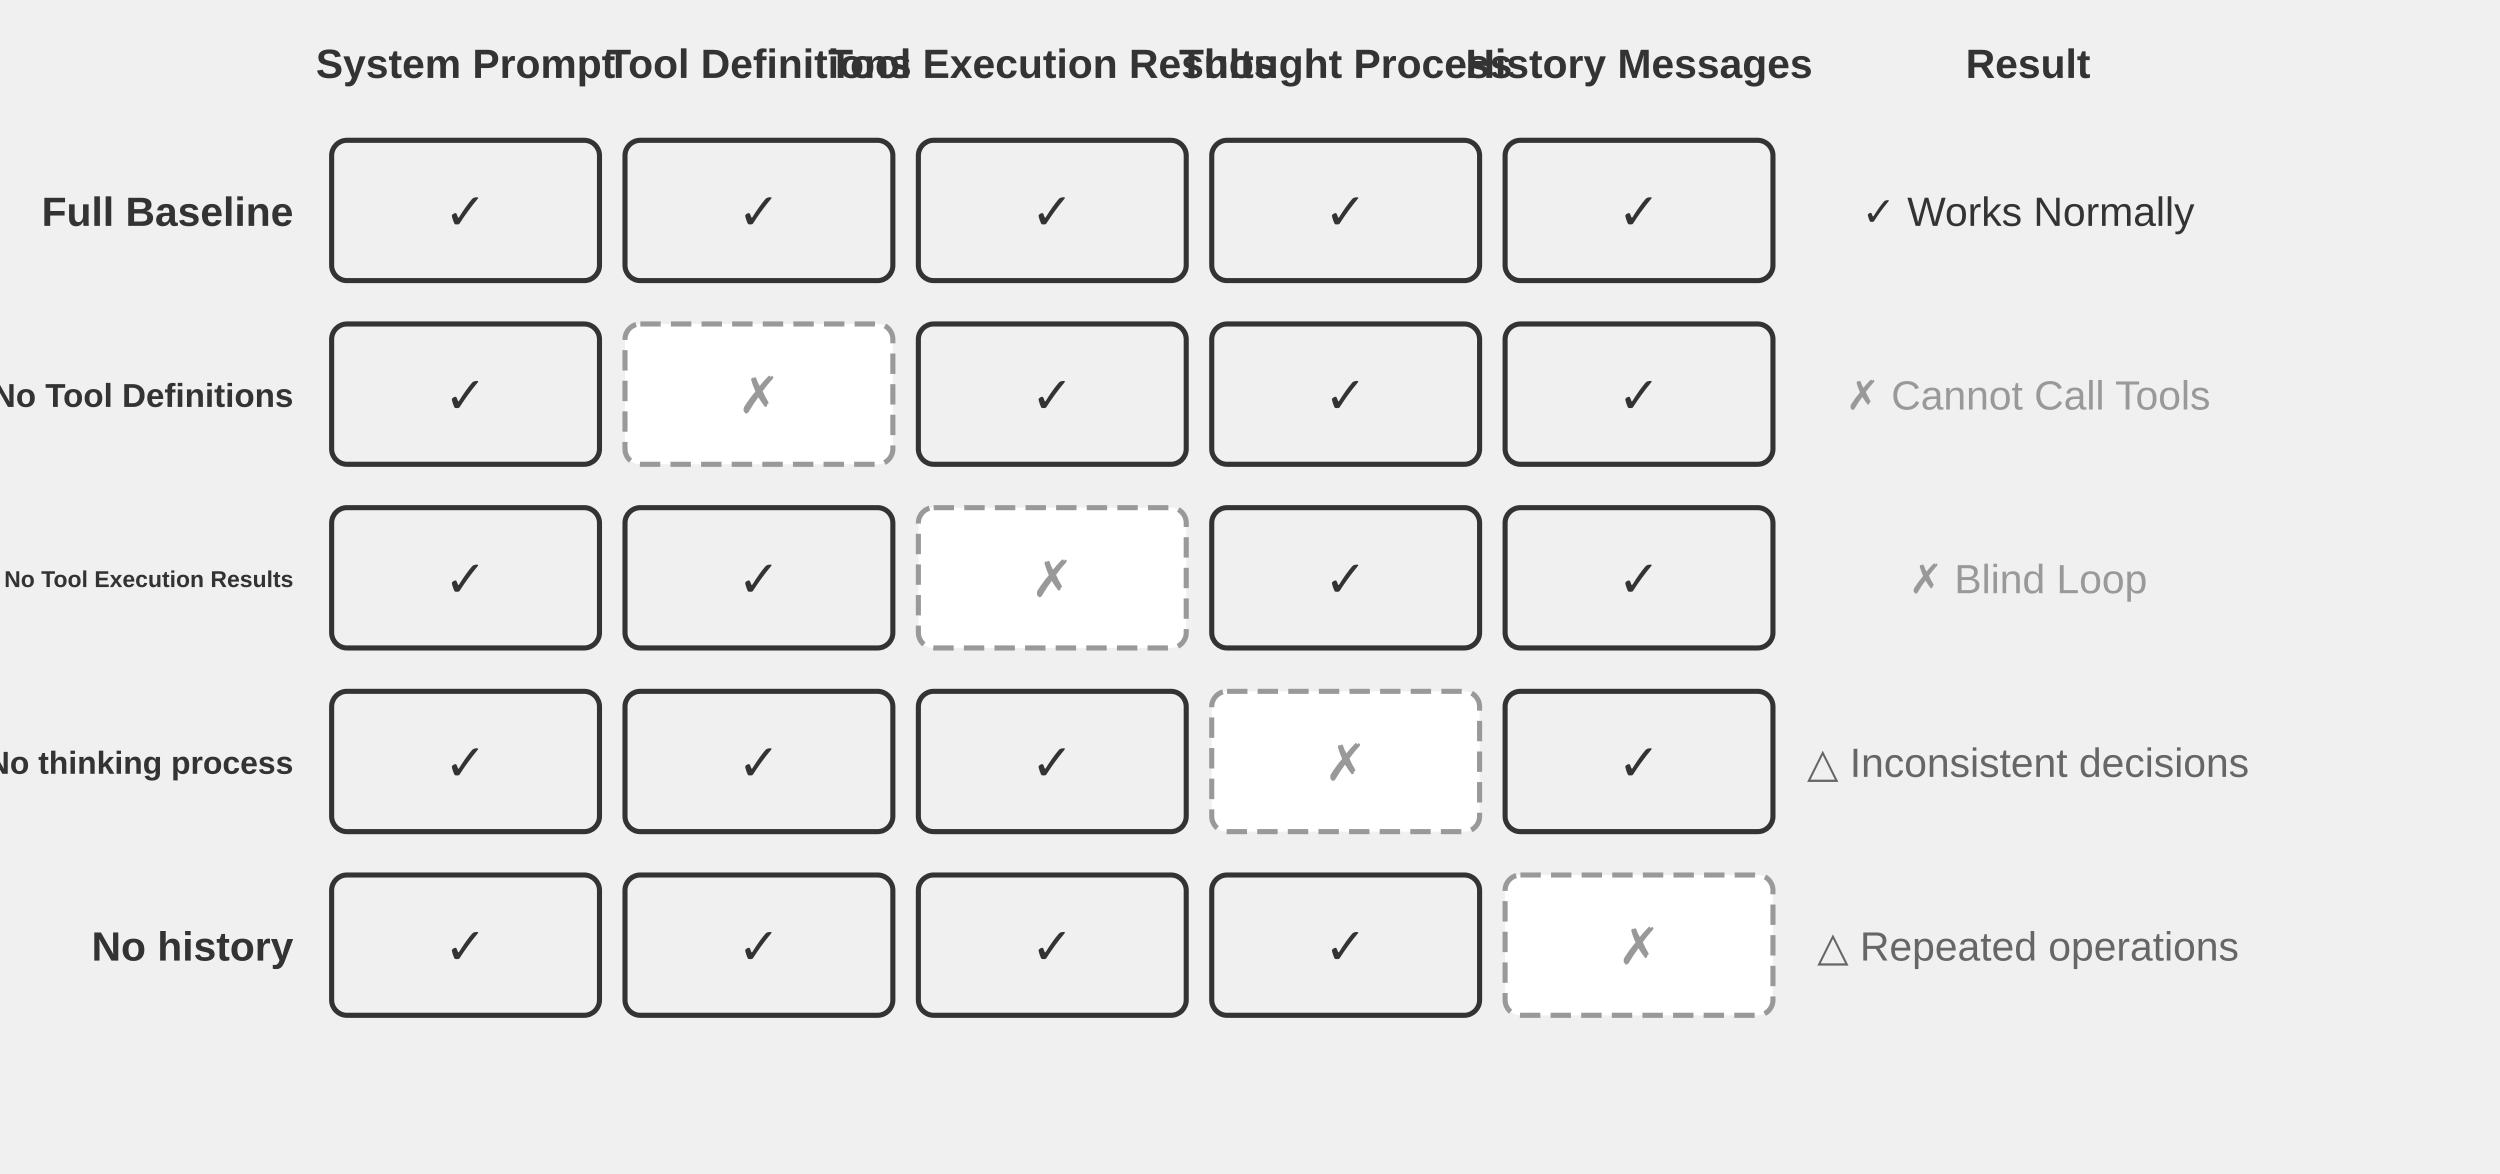
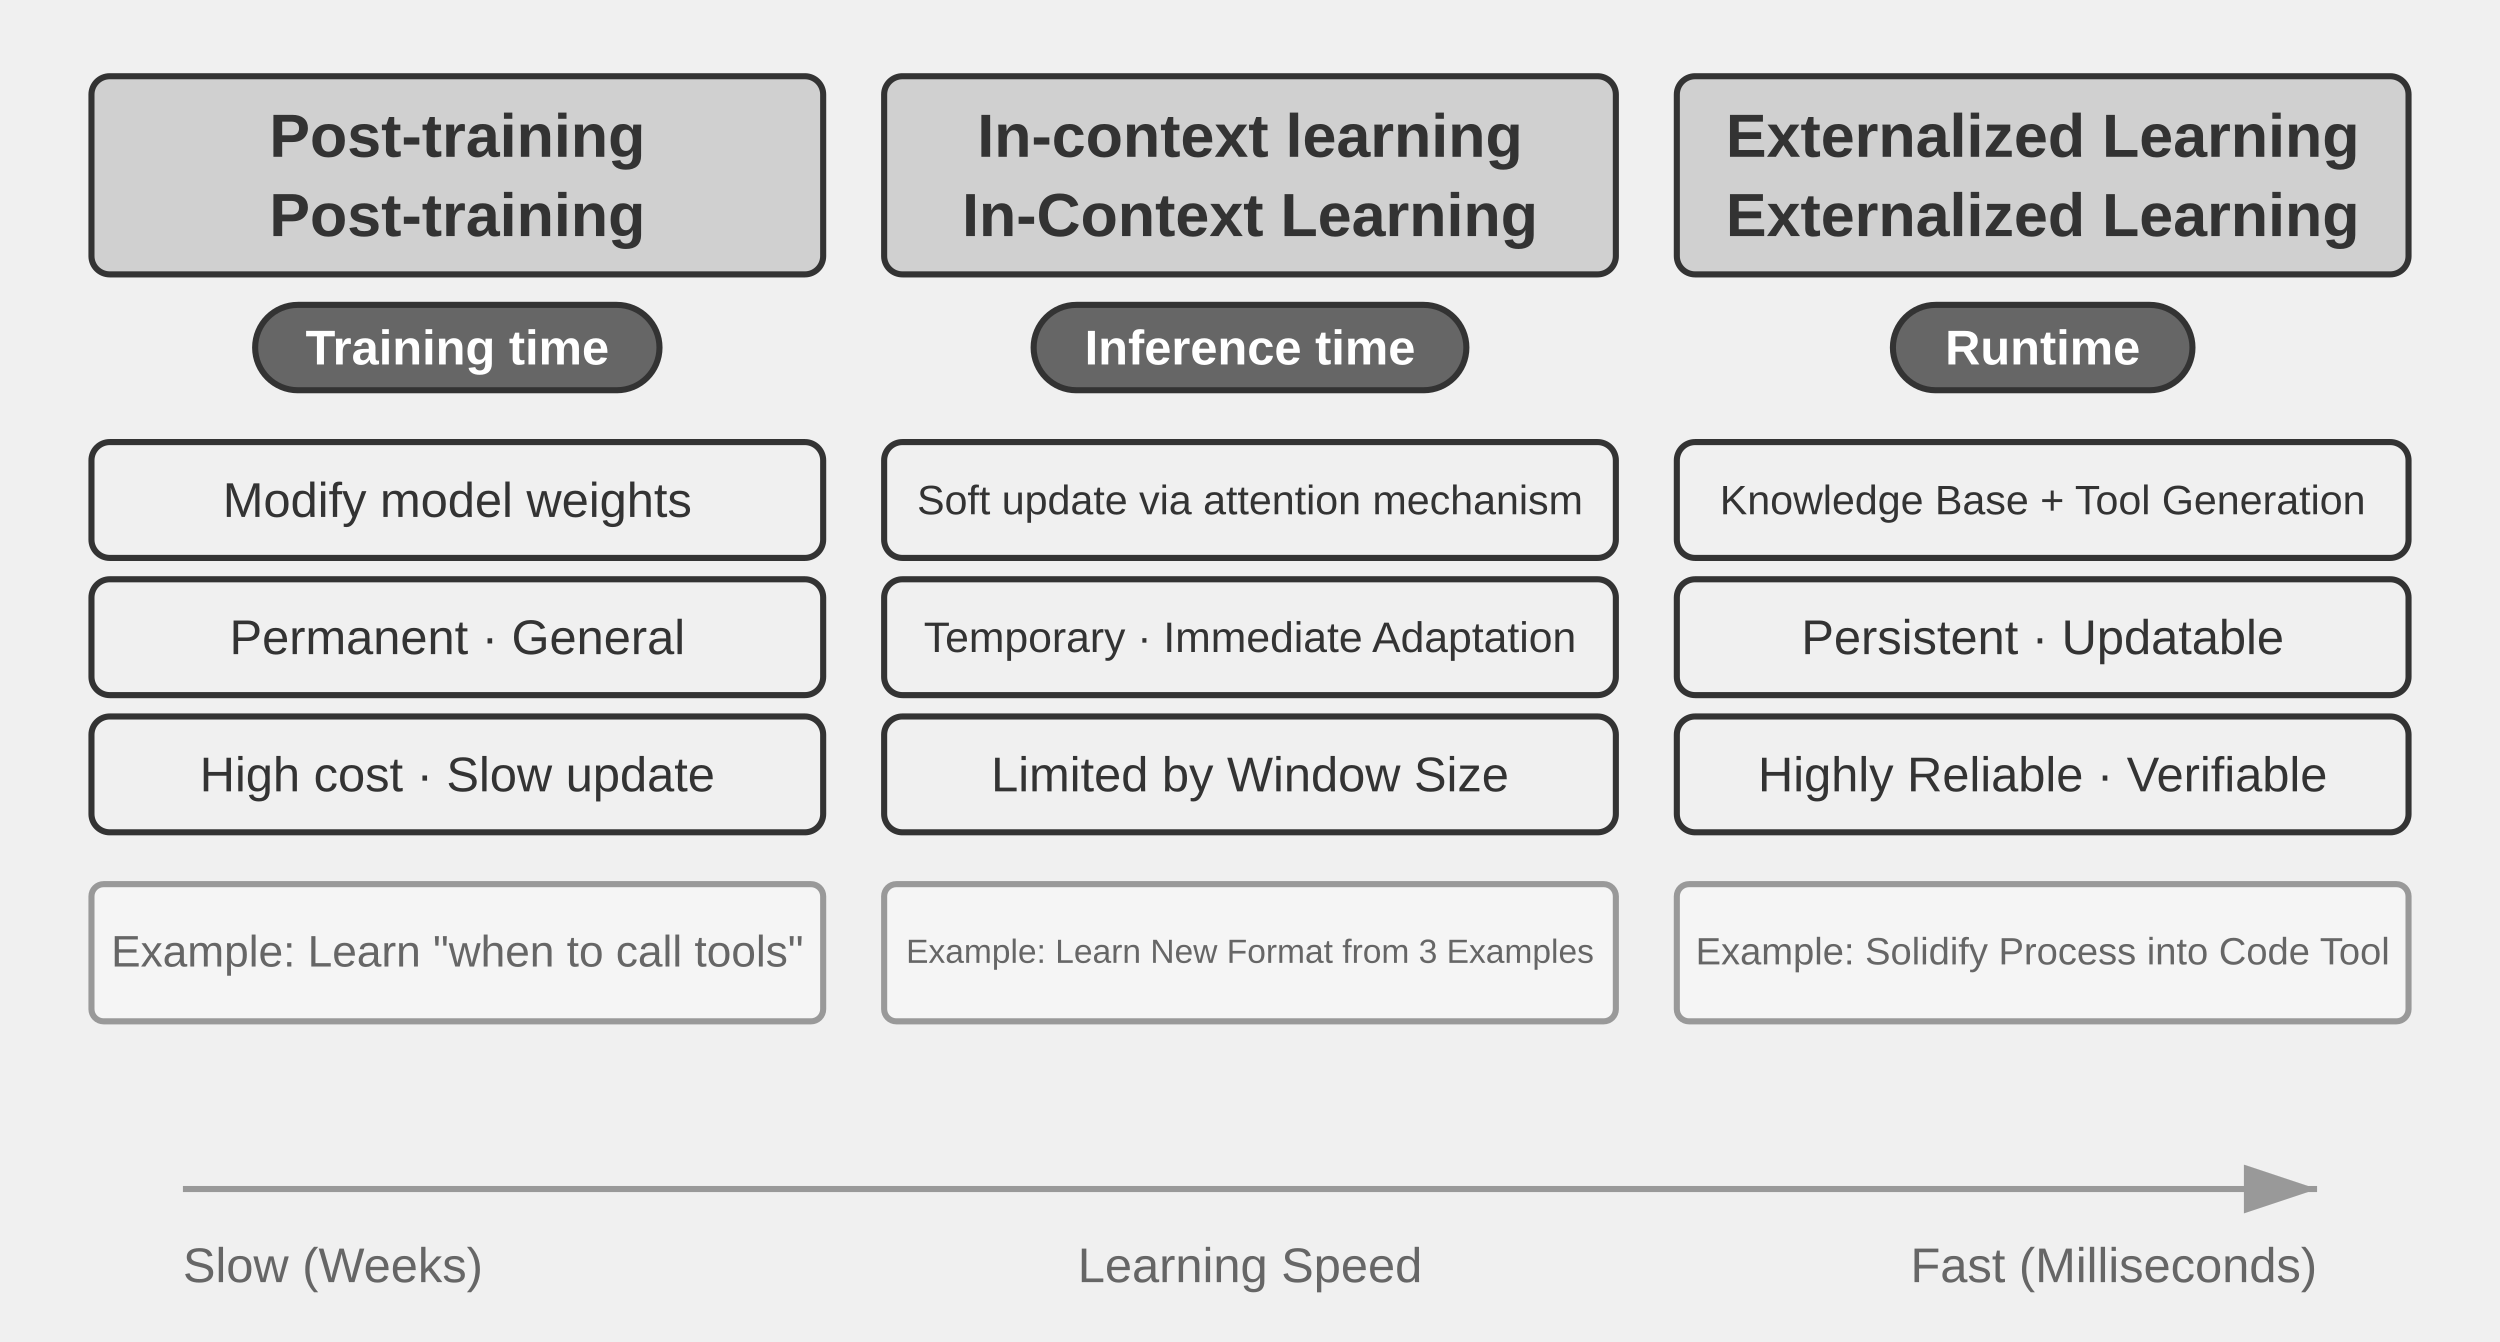
- <svg xmlns="http://www.w3.org/2000/svg" viewBox="0 40 980 460" width="980" height="460" style="background:#ffffff">
+ <svg xmlns="http://www.w3.org/2000/svg" viewBox="0 40 820 440" width="820" height="440" style="background:#ffffff">
  <defs>
    <marker id="ah" markerWidth="12" markerHeight="8" refX="12" refY="4" orient="auto">
      <polygon points="0 0, 12 4, 0 8" fill="#333333" />
    </marker>
    <marker id="ah-light" markerWidth="12" markerHeight="8" refX="12" refY="4" orient="auto">
      <polygon points="0 0, 12 4, 0 8" fill="#999999" />
    </marker>
  </defs>
-   <text x="182.5" y="65" font-family="Arial, 'Helvetica Neue', Helvetica, 'PingFang SC', 'Microsoft YaHei', sans-serif" font-size="16" fill="#333333" text-anchor="middle" dominant-baseline="central" font-weight="bold">System Prompt</text>
-   <text x="297.5" y="65" font-family="Arial, 'Helvetica Neue', Helvetica, 'PingFang SC', 'Microsoft YaHei', sans-serif" font-size="16" fill="#333333" text-anchor="middle" dominant-baseline="central" font-weight="bold">Tool Definitions</text>
-   <text x="412.5" y="65" font-family="Arial, 'Helvetica Neue', Helvetica, 'PingFang SC', 'Microsoft YaHei', sans-serif" font-size="16" fill="#333333" text-anchor="middle" dominant-baseline="central" font-weight="bold">Tool Execution Results</text>
-   <text x="527.5" y="65" font-family="Arial, 'Helvetica Neue', Helvetica, 'PingFang SC', 'Microsoft YaHei', sans-serif" font-size="16" fill="#333333" text-anchor="middle" dominant-baseline="central" font-weight="bold">Thought Process</text>
-   <text x="642.5" y="65" font-family="Arial, 'Helvetica Neue', Helvetica, 'PingFang SC', 'Microsoft YaHei', sans-serif" font-size="16" fill="#333333" text-anchor="middle" dominant-baseline="central" font-weight="bold">History Messages</text>
-   <text x="795" y="65" font-family="Arial, 'Helvetica Neue', Helvetica, 'PingFang SC', 'Microsoft YaHei', sans-serif" font-size="16" fill="#333333" text-anchor="middle" dominant-baseline="central" font-weight="bold">Result</text>
-   <text x="115" y="123" font-family="Arial, 'Helvetica Neue', Helvetica, 'PingFang SC', 'Microsoft YaHei', sans-serif" font-size="16" fill="#333333" text-anchor="end" dominant-baseline="central" font-weight="bold">Full Baseline</text>
-   <rect x="130" y="95" width="105" height="55" rx="6" fill="#f0f0f0" stroke="#333333" stroke-width="2" />
-   <text x="182.5" y="123" font-family="Arial, 'Helvetica Neue', Helvetica, 'PingFang SC', 'Microsoft YaHei', sans-serif" font-size="20" fill="#333333" text-anchor="middle" dominant-baseline="central" font-weight="normal">✓</text>
-   <rect x="245" y="95" width="105" height="55" rx="6" fill="#f0f0f0" stroke="#333333" stroke-width="2" />
-   <text x="297.5" y="123" font-family="Arial, 'Helvetica Neue', Helvetica, 'PingFang SC', 'Microsoft YaHei', sans-serif" font-size="20" fill="#333333" text-anchor="middle" dominant-baseline="central" font-weight="normal">✓</text>
-   <rect x="360" y="95" width="105" height="55" rx="6" fill="#f0f0f0" stroke="#333333" stroke-width="2" />
-   <text x="412.5" y="123" font-family="Arial, 'Helvetica Neue', Helvetica, 'PingFang SC', 'Microsoft YaHei', sans-serif" font-size="20" fill="#333333" text-anchor="middle" dominant-baseline="central" font-weight="normal">✓</text>
-   <rect x="475" y="95" width="105" height="55" rx="6" fill="#f0f0f0" stroke="#333333" stroke-width="2" />
-   <text x="527.5" y="123" font-family="Arial, 'Helvetica Neue', Helvetica, 'PingFang SC', 'Microsoft YaHei', sans-serif" font-size="20" fill="#333333" text-anchor="middle" dominant-baseline="central" font-weight="normal">✓</text>
-   <rect x="590" y="95" width="105" height="55" rx="6" fill="#f0f0f0" stroke="#333333" stroke-width="2" />
-   <text x="642.5" y="123" font-family="Arial, 'Helvetica Neue', Helvetica, 'PingFang SC', 'Microsoft YaHei', sans-serif" font-size="20" fill="#333333" text-anchor="middle" dominant-baseline="central" font-weight="normal">✓</text>
-   <text x="795" y="123" font-family="Arial, 'Helvetica Neue', Helvetica, 'PingFang SC', 'Microsoft YaHei', sans-serif" font-size="16" fill="#333333" text-anchor="middle" dominant-baseline="central" font-weight="normal">✓ Works Normally</text>
-   <text x="115" y="195" font-family="Arial, 'Helvetica Neue', Helvetica, 'PingFang SC', 'Microsoft YaHei', sans-serif" font-size="13" fill="#333333" text-anchor="end" dominant-baseline="central" font-weight="bold">No Tool Definitions</text>
-   <rect x="130" y="167" width="105" height="55" rx="6" fill="#f0f0f0" stroke="#333333" stroke-width="2" />
-   <text x="182.5" y="195" font-family="Arial, 'Helvetica Neue', Helvetica, 'PingFang SC', 'Microsoft YaHei', sans-serif" font-size="20" fill="#333333" text-anchor="middle" dominant-baseline="central" font-weight="normal">✓</text>
-   <rect x="245" y="167" width="105" height="55" rx="6" fill="#ffffff" stroke="#999999" stroke-width="2" stroke-dasharray="8,4" />
-   <text x="297.5" y="195" font-family="Arial, 'Helvetica Neue', Helvetica, 'PingFang SC', 'Microsoft YaHei', sans-serif" font-size="20" fill="#999999" text-anchor="middle" dominant-baseline="central" font-weight="normal">✗</text>
-   <rect x="360" y="167" width="105" height="55" rx="6" fill="#f0f0f0" stroke="#333333" stroke-width="2" />
-   <text x="412.5" y="195" font-family="Arial, 'Helvetica Neue', Helvetica, 'PingFang SC', 'Microsoft YaHei', sans-serif" font-size="20" fill="#333333" text-anchor="middle" dominant-baseline="central" font-weight="normal">✓</text>
-   <rect x="475" y="167" width="105" height="55" rx="6" fill="#f0f0f0" stroke="#333333" stroke-width="2" />
-   <text x="527.5" y="195" font-family="Arial, 'Helvetica Neue', Helvetica, 'PingFang SC', 'Microsoft YaHei', sans-serif" font-size="20" fill="#333333" text-anchor="middle" dominant-baseline="central" font-weight="normal">✓</text>
-   <rect x="590" y="167" width="105" height="55" rx="6" fill="#f0f0f0" stroke="#333333" stroke-width="2" />
-   <text x="642.5" y="195" font-family="Arial, 'Helvetica Neue', Helvetica, 'PingFang SC', 'Microsoft YaHei', sans-serif" font-size="20" fill="#333333" text-anchor="middle" dominant-baseline="central" font-weight="normal">✓</text>
-   <text x="795" y="195" font-family="Arial, 'Helvetica Neue', Helvetica, 'PingFang SC', 'Microsoft YaHei', sans-serif" font-size="16" fill="#999999" text-anchor="middle" dominant-baseline="central" font-weight="normal">✗ Cannot Call Tools</text>
-   <text x="115" y="267" font-family="Arial, 'Helvetica Neue', Helvetica, 'PingFang SC', 'Microsoft YaHei', sans-serif" font-size="9" fill="#333333" text-anchor="end" dominant-baseline="central" font-weight="bold">No Tool Execution Results</text>
-   <rect x="130" y="239" width="105" height="55" rx="6" fill="#f0f0f0" stroke="#333333" stroke-width="2" />
-   <text x="182.5" y="267" font-family="Arial, 'Helvetica Neue', Helvetica, 'PingFang SC', 'Microsoft YaHei', sans-serif" font-size="20" fill="#333333" text-anchor="middle" dominant-baseline="central" font-weight="normal">✓</text>
-   <rect x="245" y="239" width="105" height="55" rx="6" fill="#f0f0f0" stroke="#333333" stroke-width="2" />
-   <text x="297.5" y="267" font-family="Arial, 'Helvetica Neue', Helvetica, 'PingFang SC', 'Microsoft YaHei', sans-serif" font-size="20" fill="#333333" text-anchor="middle" dominant-baseline="central" font-weight="normal">✓</text>
-   <rect x="360" y="239" width="105" height="55" rx="6" fill="#ffffff" stroke="#999999" stroke-width="2" stroke-dasharray="8,4" />
-   <text x="412.5" y="267" font-family="Arial, 'Helvetica Neue', Helvetica, 'PingFang SC', 'Microsoft YaHei', sans-serif" font-size="20" fill="#999999" text-anchor="middle" dominant-baseline="central" font-weight="normal">✗</text>
-   <rect x="475" y="239" width="105" height="55" rx="6" fill="#f0f0f0" stroke="#333333" stroke-width="2" />
-   <text x="527.5" y="267" font-family="Arial, 'Helvetica Neue', Helvetica, 'PingFang SC', 'Microsoft YaHei', sans-serif" font-size="20" fill="#333333" text-anchor="middle" dominant-baseline="central" font-weight="normal">✓</text>
-   <rect x="590" y="239" width="105" height="55" rx="6" fill="#f0f0f0" stroke="#333333" stroke-width="2" />
-   <text x="642.5" y="267" font-family="Arial, 'Helvetica Neue', Helvetica, 'PingFang SC', 'Microsoft YaHei', sans-serif" font-size="20" fill="#333333" text-anchor="middle" dominant-baseline="central" font-weight="normal">✓</text>
-   <text x="795" y="267" font-family="Arial, 'Helvetica Neue', Helvetica, 'PingFang SC', 'Microsoft YaHei', sans-serif" font-size="16" fill="#999999" text-anchor="middle" dominant-baseline="central" font-weight="normal">✗ Blind Loop</text>
-   <text x="115" y="339" font-family="Arial, 'Helvetica Neue', Helvetica, 'PingFang SC', 'Microsoft YaHei', sans-serif" font-size="12.5" fill="#333333" text-anchor="end" dominant-baseline="central" font-weight="bold">No thinking process</text>
-   <rect x="130" y="311" width="105" height="55" rx="6" fill="#f0f0f0" stroke="#333333" stroke-width="2" />
-   <text x="182.5" y="339" font-family="Arial, 'Helvetica Neue', Helvetica, 'PingFang SC', 'Microsoft YaHei', sans-serif" font-size="20" fill="#333333" text-anchor="middle" dominant-baseline="central" font-weight="normal">✓</text>
-   <rect x="245" y="311" width="105" height="55" rx="6" fill="#f0f0f0" stroke="#333333" stroke-width="2" />
-   <text x="297.5" y="339" font-family="Arial, 'Helvetica Neue', Helvetica, 'PingFang SC', 'Microsoft YaHei', sans-serif" font-size="20" fill="#333333" text-anchor="middle" dominant-baseline="central" font-weight="normal">✓</text>
-   <rect x="360" y="311" width="105" height="55" rx="6" fill="#f0f0f0" stroke="#333333" stroke-width="2" />
-   <text x="412.5" y="339" font-family="Arial, 'Helvetica Neue', Helvetica, 'PingFang SC', 'Microsoft YaHei', sans-serif" font-size="20" fill="#333333" text-anchor="middle" dominant-baseline="central" font-weight="normal">✓</text>
-   <rect x="475" y="311" width="105" height="55" rx="6" fill="#ffffff" stroke="#999999" stroke-width="2" stroke-dasharray="8,4" />
-   <text x="527.5" y="339" font-family="Arial, 'Helvetica Neue', Helvetica, 'PingFang SC', 'Microsoft YaHei', sans-serif" font-size="20" fill="#999999" text-anchor="middle" dominant-baseline="central" font-weight="normal">✗</text>
-   <rect x="590" y="311" width="105" height="55" rx="6" fill="#f0f0f0" stroke="#333333" stroke-width="2" />
-   <text x="642.5" y="339" font-family="Arial, 'Helvetica Neue', Helvetica, 'PingFang SC', 'Microsoft YaHei', sans-serif" font-size="20" fill="#333333" text-anchor="middle" dominant-baseline="central" font-weight="normal">✓</text>
-   <text x="795" y="339" font-family="Arial, 'Helvetica Neue', Helvetica, 'PingFang SC', 'Microsoft YaHei', sans-serif" font-size="16" fill="#666666" text-anchor="middle" dominant-baseline="central" font-weight="normal">△ Inconsistent decisions</text>
-   <text x="115" y="411" font-family="Arial, 'Helvetica Neue', Helvetica, 'PingFang SC', 'Microsoft YaHei', sans-serif" font-size="16" fill="#333333" text-anchor="end" dominant-baseline="central" font-weight="bold">No history</text>
-   <rect x="130" y="383" width="105" height="55" rx="6" fill="#f0f0f0" stroke="#333333" stroke-width="2" />
-   <text x="182.5" y="411" font-family="Arial, 'Helvetica Neue', Helvetica, 'PingFang SC', 'Microsoft YaHei', sans-serif" font-size="20" fill="#333333" text-anchor="middle" dominant-baseline="central" font-weight="normal">✓</text>
-   <rect x="245" y="383" width="105" height="55" rx="6" fill="#f0f0f0" stroke="#333333" stroke-width="2" />
-   <text x="297.5" y="411" font-family="Arial, 'Helvetica Neue', Helvetica, 'PingFang SC', 'Microsoft YaHei', sans-serif" font-size="20" fill="#333333" text-anchor="middle" dominant-baseline="central" font-weight="normal">✓</text>
-   <rect x="360" y="383" width="105" height="55" rx="6" fill="#f0f0f0" stroke="#333333" stroke-width="2" />
-   <text x="412.5" y="411" font-family="Arial, 'Helvetica Neue', Helvetica, 'PingFang SC', 'Microsoft YaHei', sans-serif" font-size="20" fill="#333333" text-anchor="middle" dominant-baseline="central" font-weight="normal">✓</text>
-   <rect x="475" y="383" width="105" height="55" rx="6" fill="#f0f0f0" stroke="#333333" stroke-width="2" />
-   <text x="527.5" y="411" font-family="Arial, 'Helvetica Neue', Helvetica, 'PingFang SC', 'Microsoft YaHei', sans-serif" font-size="20" fill="#333333" text-anchor="middle" dominant-baseline="central" font-weight="normal">✓</text>
-   <rect x="590" y="383" width="105" height="55" rx="6" fill="#ffffff" stroke="#999999" stroke-width="2" stroke-dasharray="8,4" />
-   <text x="642.5" y="411" font-family="Arial, 'Helvetica Neue', Helvetica, 'PingFang SC', 'Microsoft YaHei', sans-serif" font-size="20" fill="#999999" text-anchor="middle" dominant-baseline="central" font-weight="normal">✗</text>
-   <text x="795" y="411" font-family="Arial, 'Helvetica Neue', Helvetica, 'PingFang SC', 'Microsoft YaHei', sans-serif" font-size="16" fill="#666666" text-anchor="middle" dominant-baseline="central" font-weight="normal">△ Repeated operations</text>
+   <rect x="30.0" y="65" width="240" height="65" rx="6" fill="#d0d0d0" stroke="#333333" stroke-width="2" />
+   <text x="150.0" y="84.5" font-family="Arial, 'Helvetica Neue', Helvetica, 'PingFang SC', 'Microsoft YaHei', sans-serif" font-size="20" fill="#333333" text-anchor="middle" dominant-baseline="central" font-weight="bold">Post-training</text>
+   <text x="150.0" y="110.5" font-family="Arial, 'Helvetica Neue', Helvetica, 'PingFang SC', 'Microsoft YaHei', sans-serif" font-size="20" fill="#333333" text-anchor="middle" dominant-baseline="central" font-weight="bold">Post-training</text>
+   <rect x="83.688" y="140" width="132.625" height="28" rx="14" fill="#666666" stroke="#333333" stroke-width="2" />
+   <text x="150.0" y="154.0" font-family="Arial, 'Helvetica Neue', Helvetica, 'PingFang SC', 'Microsoft YaHei', sans-serif" font-size="16" fill="#ffffff" text-anchor="middle" dominant-baseline="central" font-weight="bold">Training time</text>
+   <rect x="30.0" y="185" width="240" height="38" rx="6" fill="#f0f0f0" stroke="#333333" stroke-width="2" />
+   <text x="150.0" y="204.0" font-family="Arial, 'Helvetica Neue', Helvetica, 'PingFang SC', 'Microsoft YaHei', sans-serif" font-size="16" fill="#333333" text-anchor="middle" dominant-baseline="central" font-weight="normal">Modify model weights</text>
+   <rect x="30.0" y="230" width="240" height="38" rx="6" fill="#f0f0f0" stroke="#333333" stroke-width="2" />
+   <text x="150.0" y="249.0" font-family="Arial, 'Helvetica Neue', Helvetica, 'PingFang SC', 'Microsoft YaHei', sans-serif" font-size="16" fill="#333333" text-anchor="middle" dominant-baseline="central" font-weight="normal">Permanent · General</text>
+   <rect x="30.0" y="275" width="240" height="38" rx="6" fill="#f0f0f0" stroke="#333333" stroke-width="2" />
+   <text x="150.0" y="294.0" font-family="Arial, 'Helvetica Neue', Helvetica, 'PingFang SC', 'Microsoft YaHei', sans-serif" font-size="16" fill="#333333" text-anchor="middle" dominant-baseline="central" font-weight="normal">High cost · Slow update</text>
+   <rect x="30.0" y="330" width="240" height="45" rx="4" fill="#f5f5f5" stroke="#999999" stroke-width="2" />
+   <text x="150.0" y="352" font-family="Arial, 'Helvetica Neue', Helvetica, 'PingFang SC', 'Microsoft YaHei', sans-serif" font-size="14.5" fill="#666666" text-anchor="middle" dominant-baseline="central" font-weight="normal">Example: Learn "when to call tools"</text>
+   <rect x="290.0" y="65" width="240" height="65" rx="6" fill="#d0d0d0" stroke="#333333" stroke-width="2" />
+   <text x="410.0" y="84.5" font-family="Arial, 'Helvetica Neue', Helvetica, 'PingFang SC', 'Microsoft YaHei', sans-serif" font-size="20" fill="#333333" text-anchor="middle" dominant-baseline="central" font-weight="bold">In-context learning</text>
+   <text x="410.0" y="110.5" font-family="Arial, 'Helvetica Neue', Helvetica, 'PingFang SC', 'Microsoft YaHei', sans-serif" font-size="20" fill="#333333" text-anchor="middle" dominant-baseline="central" font-weight="bold">In-Context Learning</text>
+   <rect x="339.031" y="140" width="141.938" height="28" rx="14" fill="#666666" stroke="#333333" stroke-width="2" />
+   <text x="410.0" y="154.0" font-family="Arial, 'Helvetica Neue', Helvetica, 'PingFang SC', 'Microsoft YaHei', sans-serif" font-size="16" fill="#ffffff" text-anchor="middle" dominant-baseline="central" font-weight="bold">Inference time</text>
+   <rect x="290.0" y="185" width="240" height="38" rx="6" fill="#f0f0f0" stroke="#333333" stroke-width="2" />
+   <text x="410.0" y="204.0" font-family="Arial, 'Helvetica Neue', Helvetica, 'PingFang SC', 'Microsoft YaHei', sans-serif" font-size="13.5" fill="#333333" text-anchor="middle" dominant-baseline="central" font-weight="normal">Soft update via attention mechanism</text>
+   <rect x="290.0" y="230" width="240" height="38" rx="6" fill="#f0f0f0" stroke="#333333" stroke-width="2" />
+   <text x="410.0" y="249.0" font-family="Arial, 'Helvetica Neue', Helvetica, 'PingFang SC', 'Microsoft YaHei', sans-serif" font-size="14.0" fill="#333333" text-anchor="middle" dominant-baseline="central" font-weight="normal">Temporary · Immediate Adaptation</text>
+   <rect x="290.0" y="275" width="240" height="38" rx="6" fill="#f0f0f0" stroke="#333333" stroke-width="2" />
+   <text x="410.0" y="294.0" font-family="Arial, 'Helvetica Neue', Helvetica, 'PingFang SC', 'Microsoft YaHei', sans-serif" font-size="16" fill="#333333" text-anchor="middle" dominant-baseline="central" font-weight="normal">Limited by Window Size</text>
+   <rect x="290.0" y="330" width="240" height="45" rx="4" fill="#f5f5f5" stroke="#999999" stroke-width="2" />
+   <text x="410.0" y="352" font-family="Arial, 'Helvetica Neue', Helvetica, 'PingFang SC', 'Microsoft YaHei', sans-serif" font-size="11" fill="#666666" text-anchor="middle" dominant-baseline="central" font-weight="normal">Example: Learn New Format from 3 Examples</text>
+   <rect x="550.0" y="65" width="240" height="65" rx="6" fill="#d0d0d0" stroke="#333333" stroke-width="2" />
+   <text x="670.0" y="84.5" font-family="Arial, 'Helvetica Neue', Helvetica, 'PingFang SC', 'Microsoft YaHei', sans-serif" font-size="20" fill="#333333" text-anchor="middle" dominant-baseline="central" font-weight="bold">Externalized Learning</text>
+   <text x="670.0" y="110.5" font-family="Arial, 'Helvetica Neue', Helvetica, 'PingFang SC', 'Microsoft YaHei', sans-serif" font-size="20" fill="#333333" text-anchor="middle" dominant-baseline="central" font-weight="bold">Externalized Learning</text>
+   <rect x="620.876" y="140" width="98.249" height="28" rx="14" fill="#666666" stroke="#333333" stroke-width="2" />
+   <text x="670.0" y="154.0" font-family="Arial, 'Helvetica Neue', Helvetica, 'PingFang SC', 'Microsoft YaHei', sans-serif" font-size="16" fill="#ffffff" text-anchor="middle" dominant-baseline="central" font-weight="bold">Runtime</text>
+   <rect x="550.0" y="185" width="240" height="38" rx="6" fill="#f0f0f0" stroke="#333333" stroke-width="2" />
+   <text x="670.0" y="204.0" font-family="Arial, 'Helvetica Neue', Helvetica, 'PingFang SC', 'Microsoft YaHei', sans-serif" font-size="13.5" fill="#333333" text-anchor="middle" dominant-baseline="central" font-weight="normal">Knowledge Base + Tool Generation</text>
+   <rect x="550.0" y="230" width="240" height="38" rx="6" fill="#f0f0f0" stroke="#333333" stroke-width="2" />
+   <text x="670.0" y="249.0" font-family="Arial, 'Helvetica Neue', Helvetica, 'PingFang SC', 'Microsoft YaHei', sans-serif" font-size="16" fill="#333333" text-anchor="middle" dominant-baseline="central" font-weight="normal">Persistent · Updatable</text>
+   <rect x="550.0" y="275" width="240" height="38" rx="6" fill="#f0f0f0" stroke="#333333" stroke-width="2" />
+   <text x="670.0" y="294.0" font-family="Arial, 'Helvetica Neue', Helvetica, 'PingFang SC', 'Microsoft YaHei', sans-serif" font-size="16" fill="#333333" text-anchor="middle" dominant-baseline="central" font-weight="normal">Highly Reliable · Verifiable</text>
+   <rect x="550.0" y="330" width="240" height="45" rx="4" fill="#f5f5f5" stroke="#999999" stroke-width="2" />
+   <text x="670.0" y="352" font-family="Arial, 'Helvetica Neue', Helvetica, 'PingFang SC', 'Microsoft YaHei', sans-serif" font-size="12.5" fill="#666666" text-anchor="middle" dominant-baseline="central" font-weight="normal">Example: Solidify Process into Code Tool</text>
+   <line x1="60" y1="430" x2="760" y2="430" stroke="#999999" stroke-width="2" marker-end="url(#ah-light)" />
+   <text x="60" y="455" font-family="Arial, 'Helvetica Neue', Helvetica, 'PingFang SC', 'Microsoft YaHei', sans-serif" font-size="16" fill="#666666" text-anchor="start" dominant-baseline="central" font-weight="normal">Slow (Weeks)</text>
+   <text x="410" y="455" font-family="Arial, 'Helvetica Neue', Helvetica, 'PingFang SC', 'Microsoft YaHei', sans-serif" font-size="16" fill="#666666" text-anchor="middle" dominant-baseline="central" font-weight="normal">Learning Speed</text>
+   <text x="760" y="455" font-family="Arial, 'Helvetica Neue', Helvetica, 'PingFang SC', 'Microsoft YaHei', sans-serif" font-size="16" fill="#666666" text-anchor="end" dominant-baseline="central" font-weight="normal">Fast (Milliseconds)</text>
</svg>
